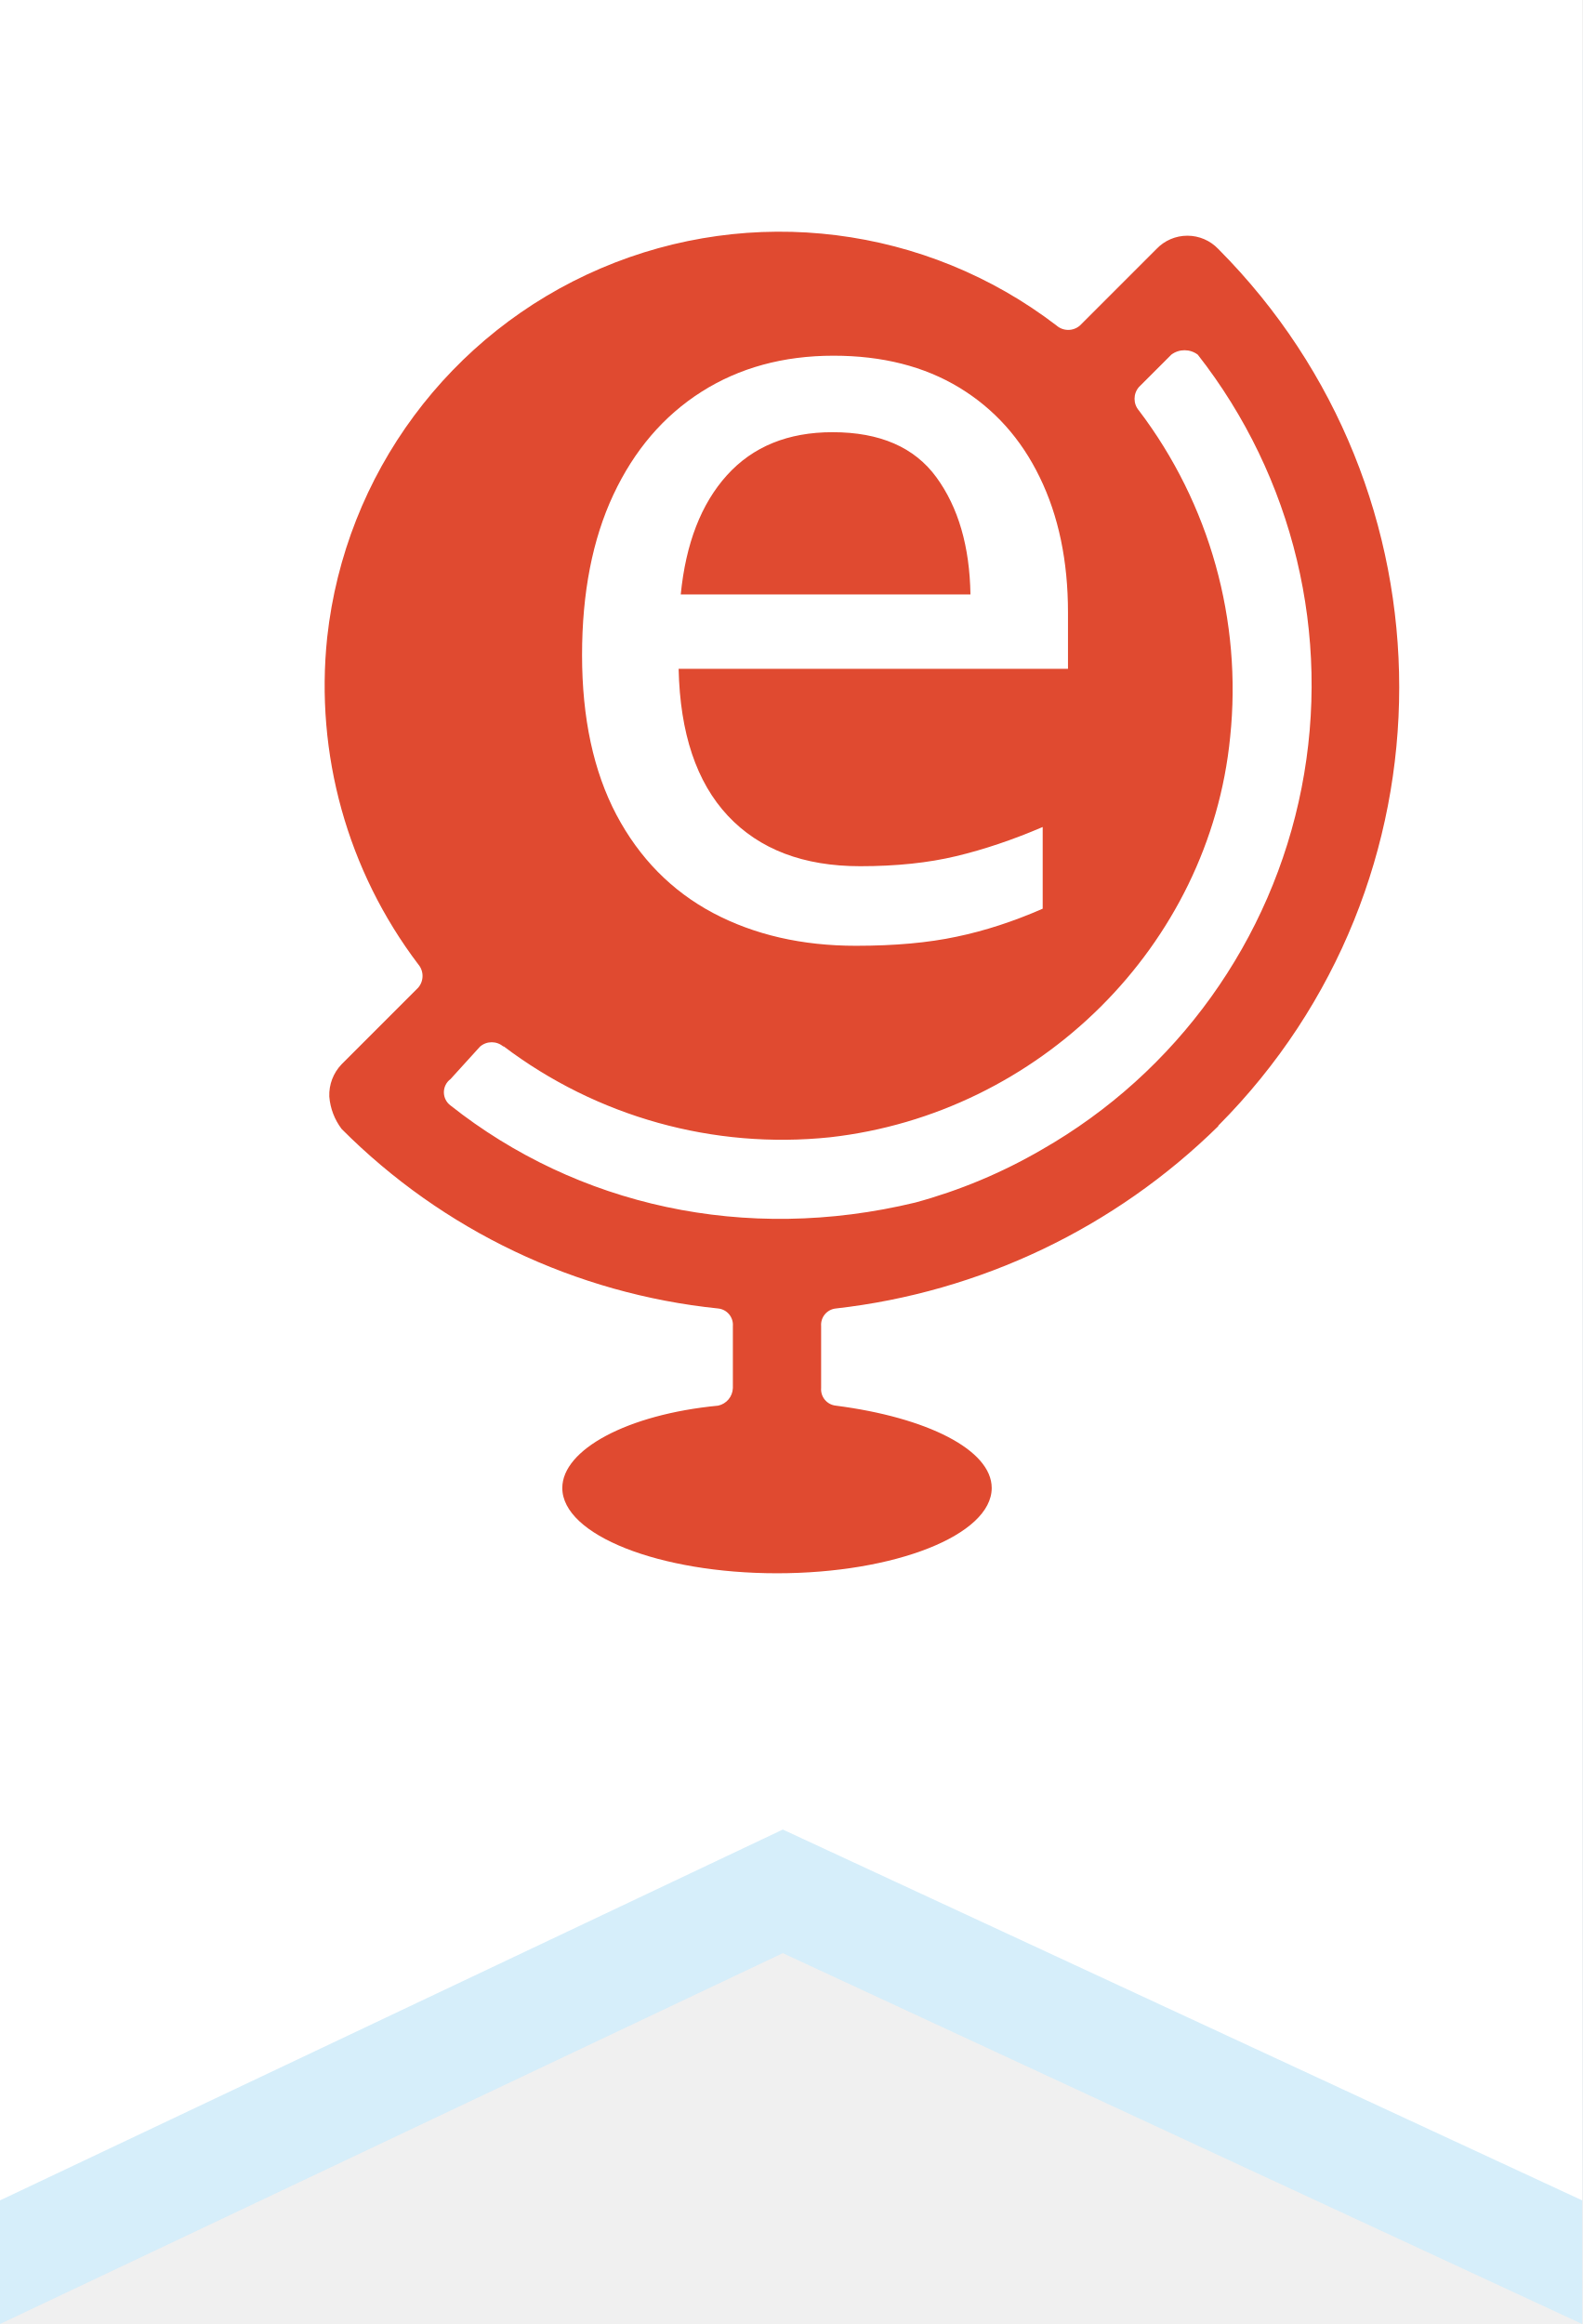
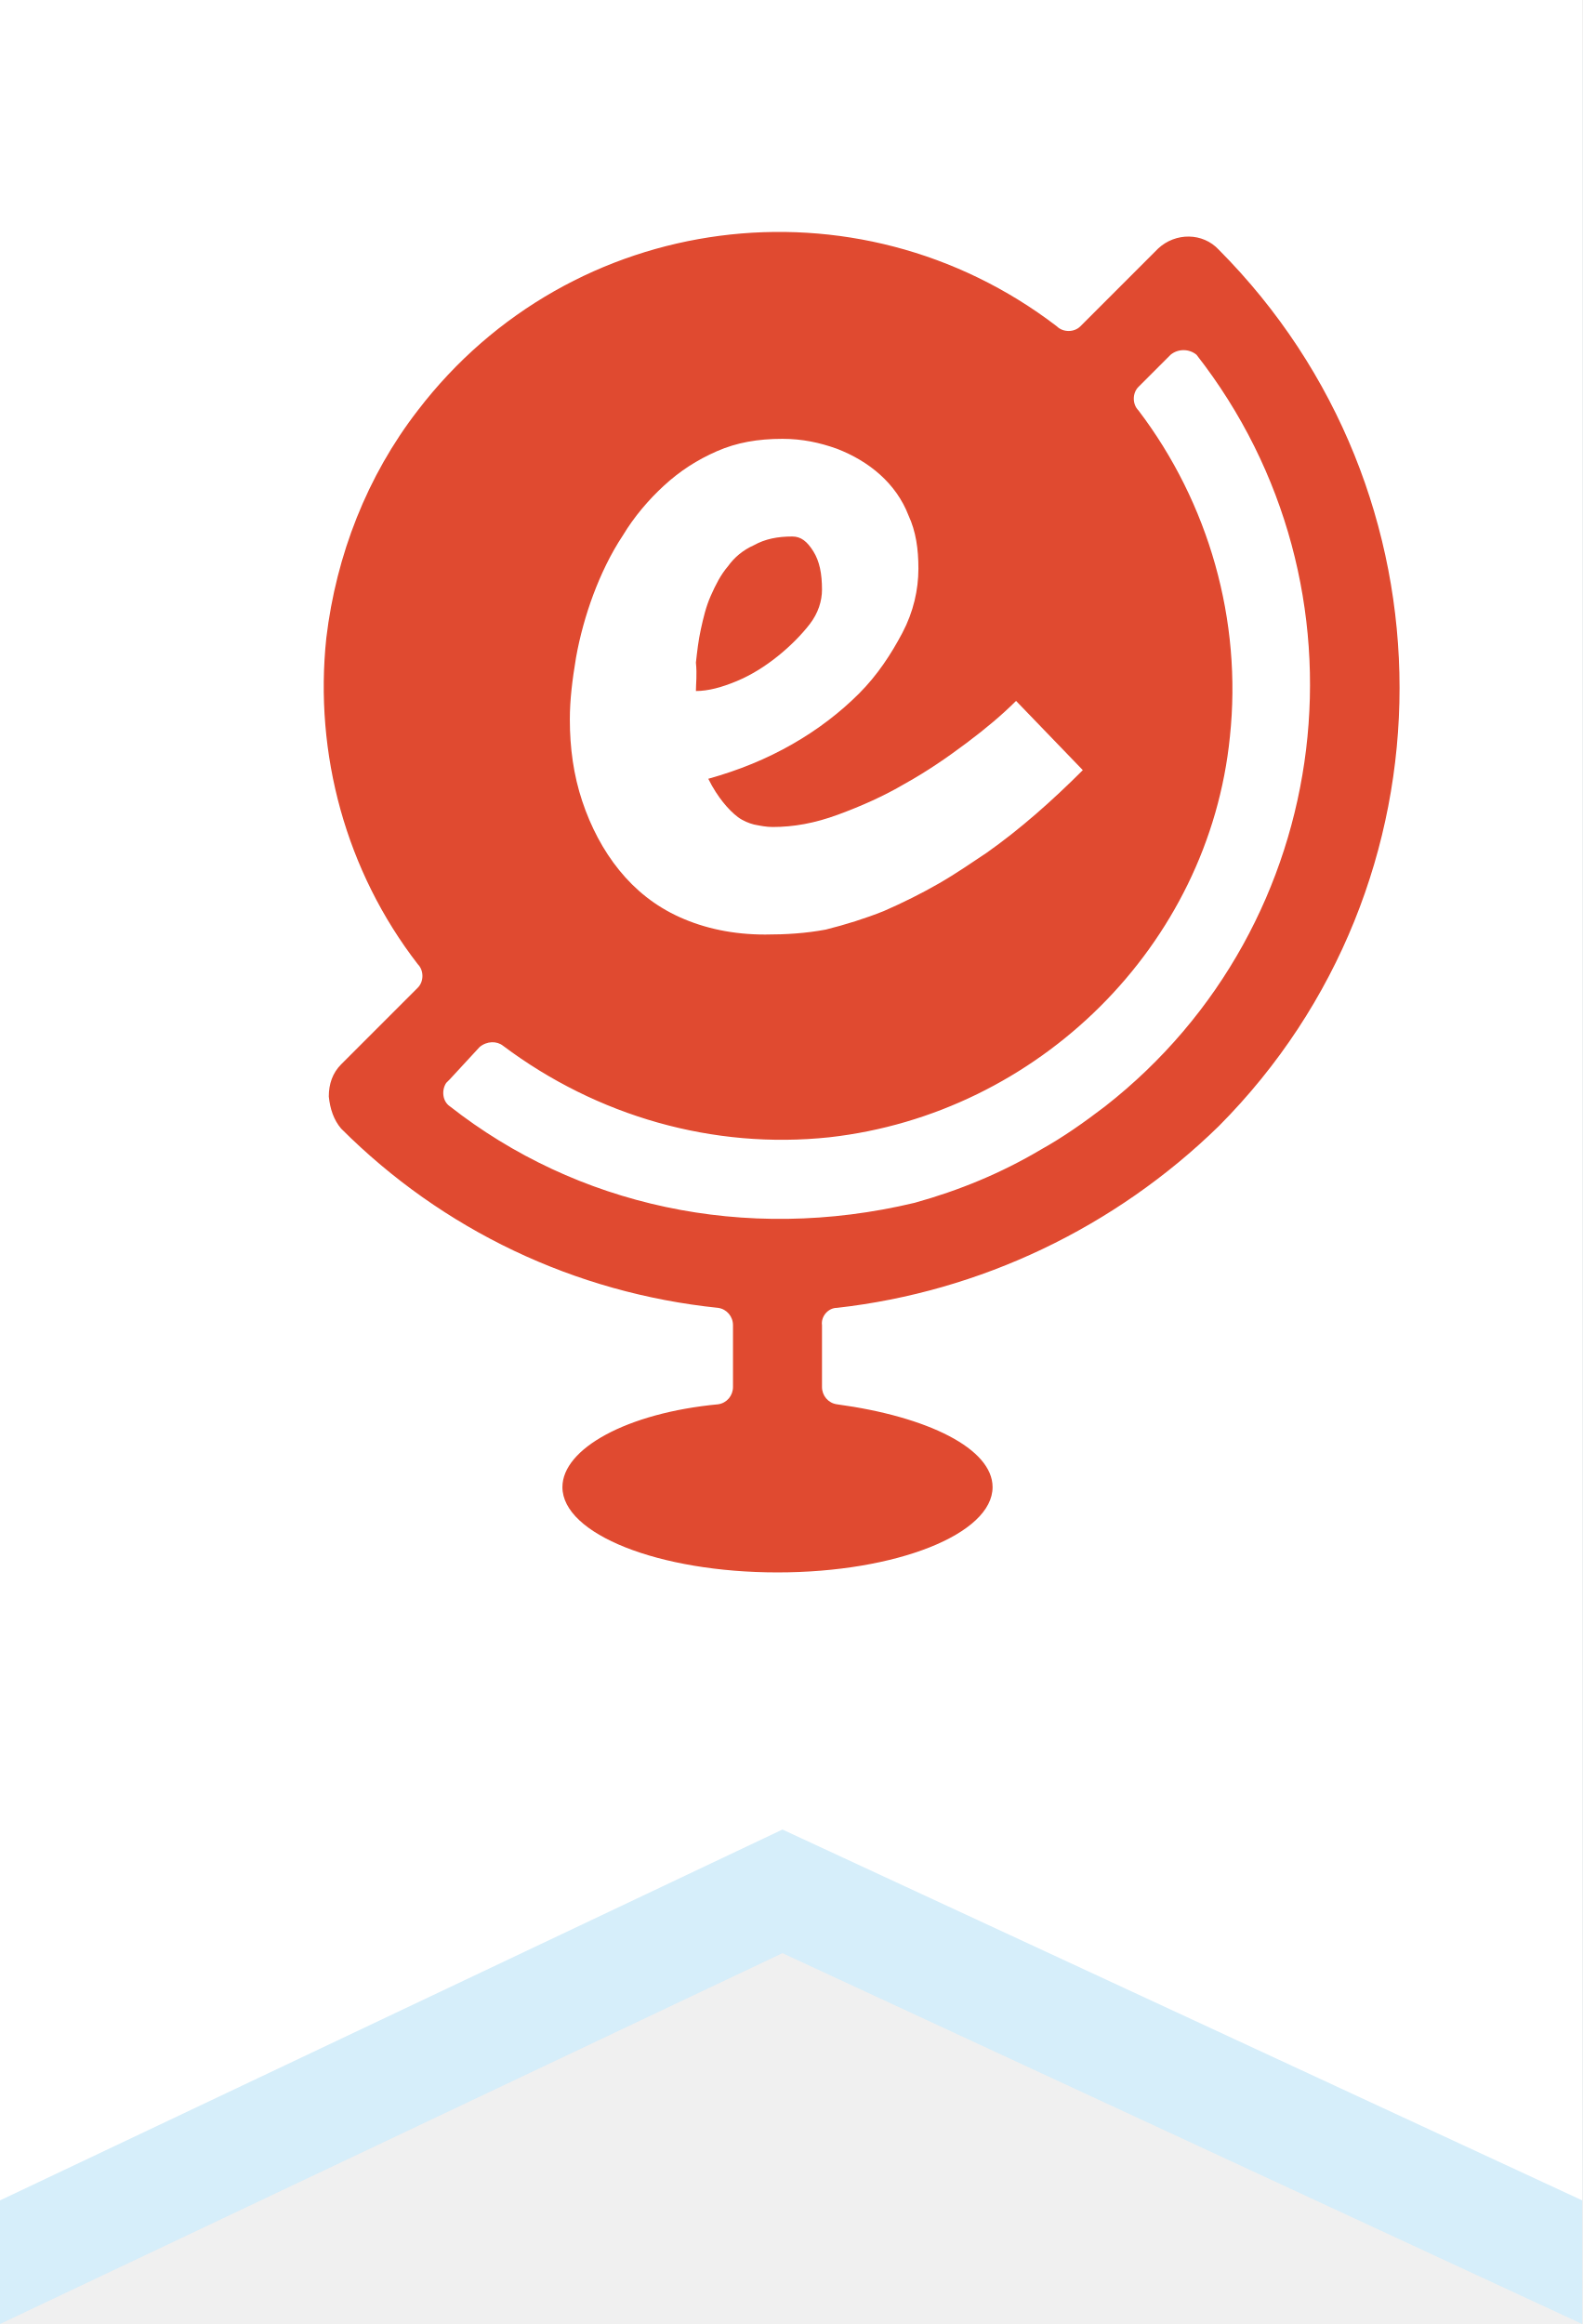
- <svg xmlns="http://www.w3.org/2000/svg" viewBox="0 0 128 188">
-   <defs>
-     <style>.cls-1,.cls-5{isolation:isolate;}.cls-2{fill:#cdedfd;opacity:0.75;mix-blend-mode:multiply;}.cls-3,.cls-5{fill:#fff;}.cls-4{fill:#e04a30;}.cls-5{font-size:85.85px;font-family:Pacifico;}</style>
-   </defs>
-   <g class="cls-1">
+ <svg xmlns="http://www.w3.org/2000/svg" version="1.1" id="Layer_1" x="0px" y="0px" viewBox="0 0 128 188" style="enable-background:new 0 0 128 188;" xml:space="preserve">
+   <style type="text/css">
+ 	.st0{opacity:0.75;fill:#CDEDFD;enable-background:new    ;}
+ 	.st1{fill:#FFFFFF;}
+ 	.st2{fill:#E04A30;}
+ 	.st3{enable-background:new    ;}
+ </style>
+   <g>
    <g id="Header">
      <g id="Logo">
-         <g id="_Group_" data-name="&lt;Group&gt;">
-           <g id="_Group_2" data-name="&lt;Group&gt;">
-             <polygon id="_Path_" data-name="&lt;Path&gt;" class="cls-2" points="128 188 63.33 158 0 188 0 4 128 4 128 188" />
+         <g id="_Group_">
+           <g id="_Group_2">
+             <polygon id="_Path_" class="st0" points="128,188 63.3,158 0,188 0,4 128,4      " />
          </g>
-           <polygon id="_Path_2" data-name="&lt;Path&gt;" class="cls-3" points="128 178 63.33 148 0 178 0 0 128 0 128 178" />
+           <polygon id="_Path_2" class="st1" points="128,178 63.3,148 0,178 0,0 128,0     " />
        </g>
        <g id="Page-1">
-           <g id="Logo-2" data-name="Logo">
-             <path id="Shape" class="cls-4" d="M1797.67,95.06a50.27,50.27,0,0,0,0-70.92,3.45,3.45,0,0,0-5,0l-6.19,6.19a1.44,1.44,0,0,1-1.9,0,36.83,36.83,0,0,0-59,25.23A37.32,37.32,0,0,0,1732.94,82a1.45,1.45,0,0,1,0,1.9l-6.19,6.19a3.58,3.58,0,0,0-1,2.62,5,5,0,0,0,1,2.62,50.27,50.27,0,0,0,30.46,14.52,1.33,1.33,0,0,1,1.19,1.43v5a1.51,1.51,0,0,1-1.19,1.43c-7.38.71-12.61,3.57-12.61,6.66,0,3.81,7.85,6.9,17.37,6.9s17.37-3.09,17.37-6.9c0-3.09-5.24-5.71-12.61-6.66a1.33,1.33,0,0,1-1.19-1.43v-5a1.33,1.33,0,0,1,1.19-1.43,52.54,52.54,0,0,0,30.94-14.75h0Zm-57.83-6.43A37.32,37.32,0,0,0,1766.26,96c16.9-1.9,30.7-15.47,32.37-32.37a37.32,37.32,0,0,0-7.38-26.42,1.45,1.45,0,0,1,0-1.9l2.62-2.62a1.78,1.78,0,0,1,2.14,0A43.31,43.31,0,0,1,1783.39,97a42.47,42.47,0,0,1-10.23,4.28c-13.8,3.33-27.37.24-37.6-7.85a1.33,1.33,0,0,1,0-2.14l2.38-2.62a1.44,1.44,0,0,1,1.9,0h0Z" transform="translate(-1699.11 -4)" />
-             <g id="e" class="cls-1">
-               <text class="cls-5" transform="translate(42.37 75.65)">e</text>
+           <g id="Logo-2">
+             <path id="Shape" class="st2" d="M98.6,91.1c19.5-19.6,19.5-51.3,0-70.9c-1.3-1.4-3.5-1.4-4.9-0.1c0,0-0.1,0.1-0.1,0.1l-6.2,6.2       c-0.5,0.5-1.4,0.5-1.9,0C69.3,14,46.2,17,33.8,33.2c-4.1,5.3-6.6,11.7-7.4,18.4c-1,9.4,1.6,18.9,7.4,26.4       c0.5,0.5,0.5,1.4,0,1.9l-6.2,6.2c-0.7,0.7-1,1.6-1,2.6c0.1,1,0.4,1.9,1,2.6c8.2,8.2,18.9,13.3,30.5,14.5       c0.7,0.1,1.2,0.7,1.2,1.4v5c0,0.7-0.5,1.3-1.2,1.4c-7.4,0.7-12.6,3.6-12.6,6.7c0,3.8,7.8,6.9,17.4,6.9s17.4-3.1,17.4-6.9       c0-3.1-5.2-5.7-12.6-6.7c-0.7-0.1-1.2-0.7-1.2-1.4v-5c-0.1-0.7,0.5-1.4,1.2-1.4C79.3,104.5,90.2,99.3,98.6,91.1L98.6,91.1       L98.6,91.1z M40.7,84.6c7.6,5.7,17,8.4,26.4,7.4c16.9-1.9,30.7-15.5,32.4-32.4c1-9.4-1.7-18.9-7.4-26.4c-0.5-0.5-0.5-1.4,0-1.9       l2.6-2.6c0.6-0.5,1.5-0.5,2.1,0c14.7,18.8,11.4,46.1-7.4,60.8c-1.7,1.3-3.4,2.5-5.2,3.5c-3.2,1.9-6.6,3.3-10.2,4.3       c-13.8,3.3-27.4,0.2-37.6-7.8c-0.6-0.4-0.7-1.3-0.3-1.9c0.1-0.1,0.2-0.2,0.3-0.3l2.4-2.6C39.4,84.2,40.2,84.2,40.7,84.6       L40.7,84.6L40.7,84.6z" />
+             <g id="e">
+               <g class="st3">
+                 <path class="st1" d="M61.9,75.6c-2.6,0-4.9-0.5-6.9-1.4s-3.6-2.2-4.9-3.8c-1.3-1.6-2.3-3.5-3-5.6c-0.7-2.1-1-4.3-1-6.6         c0-1.6,0.2-3.2,0.5-5c0.3-1.7,0.8-3.5,1.4-5.1s1.4-3.3,2.4-4.8c0.9-1.5,2.1-2.9,3.3-4c1.3-1.2,2.7-2.1,4.3-2.8         c1.6-0.7,3.3-1,5.3-1c1.6,0,3,0.3,4.4,0.8c1.3,0.5,2.5,1.2,3.5,2.1c1,0.9,1.8,2,2.3,3.3c0.6,1.3,0.8,2.7,0.8,4.3         c0,1.7-0.4,3.5-1.3,5.2c-0.9,1.7-2,3.4-3.5,4.9c-1.5,1.5-3.3,2.9-5.4,4.1c-2.1,1.2-4.3,2.1-6.8,2.8c0.4,0.8,0.8,1.4,1.2,1.9         c0.4,0.5,0.8,0.9,1.2,1.2c0.4,0.3,0.9,0.5,1.3,0.6c0.5,0.1,1,0.2,1.5,0.2c1.7,0,3.4-0.3,5.3-1c1.9-0.7,3.7-1.5,5.4-2.5         c1.8-1,3.4-2.1,5-3.3s2.9-2.3,4-3.4l5.4,5.6c-2.5,2.5-5.1,4.8-7.8,6.7c-1.2,0.8-2.5,1.7-3.9,2.5c-1.4,0.8-2.8,1.5-4.4,2.2         c-1.5,0.6-3.1,1.1-4.7,1.5C65.2,75.5,63.6,75.6,61.9,75.6z M56.3,55.9c1,0,2.1-0.3,3.3-0.8c1.2-0.5,2.3-1.2,3.3-2         c1-0.8,1.9-1.7,2.6-2.6s1-1.9,1-2.8c0-1.3-0.2-2.3-0.7-3.1c-0.5-0.8-1-1.2-1.7-1.2c-1.2,0-2.2,0.2-3.1,0.7         c-0.9,0.4-1.6,1-2.1,1.7c-0.6,0.7-1,1.5-1.4,2.4c-0.4,0.9-0.6,1.8-0.8,2.7s-0.3,1.8-0.4,2.7C56.4,54.6,56.3,55.3,56.3,55.9z" />
+               </g>
            </g>
          </g>
        </g>
      </g>
    </g>
  </g>
</svg>
